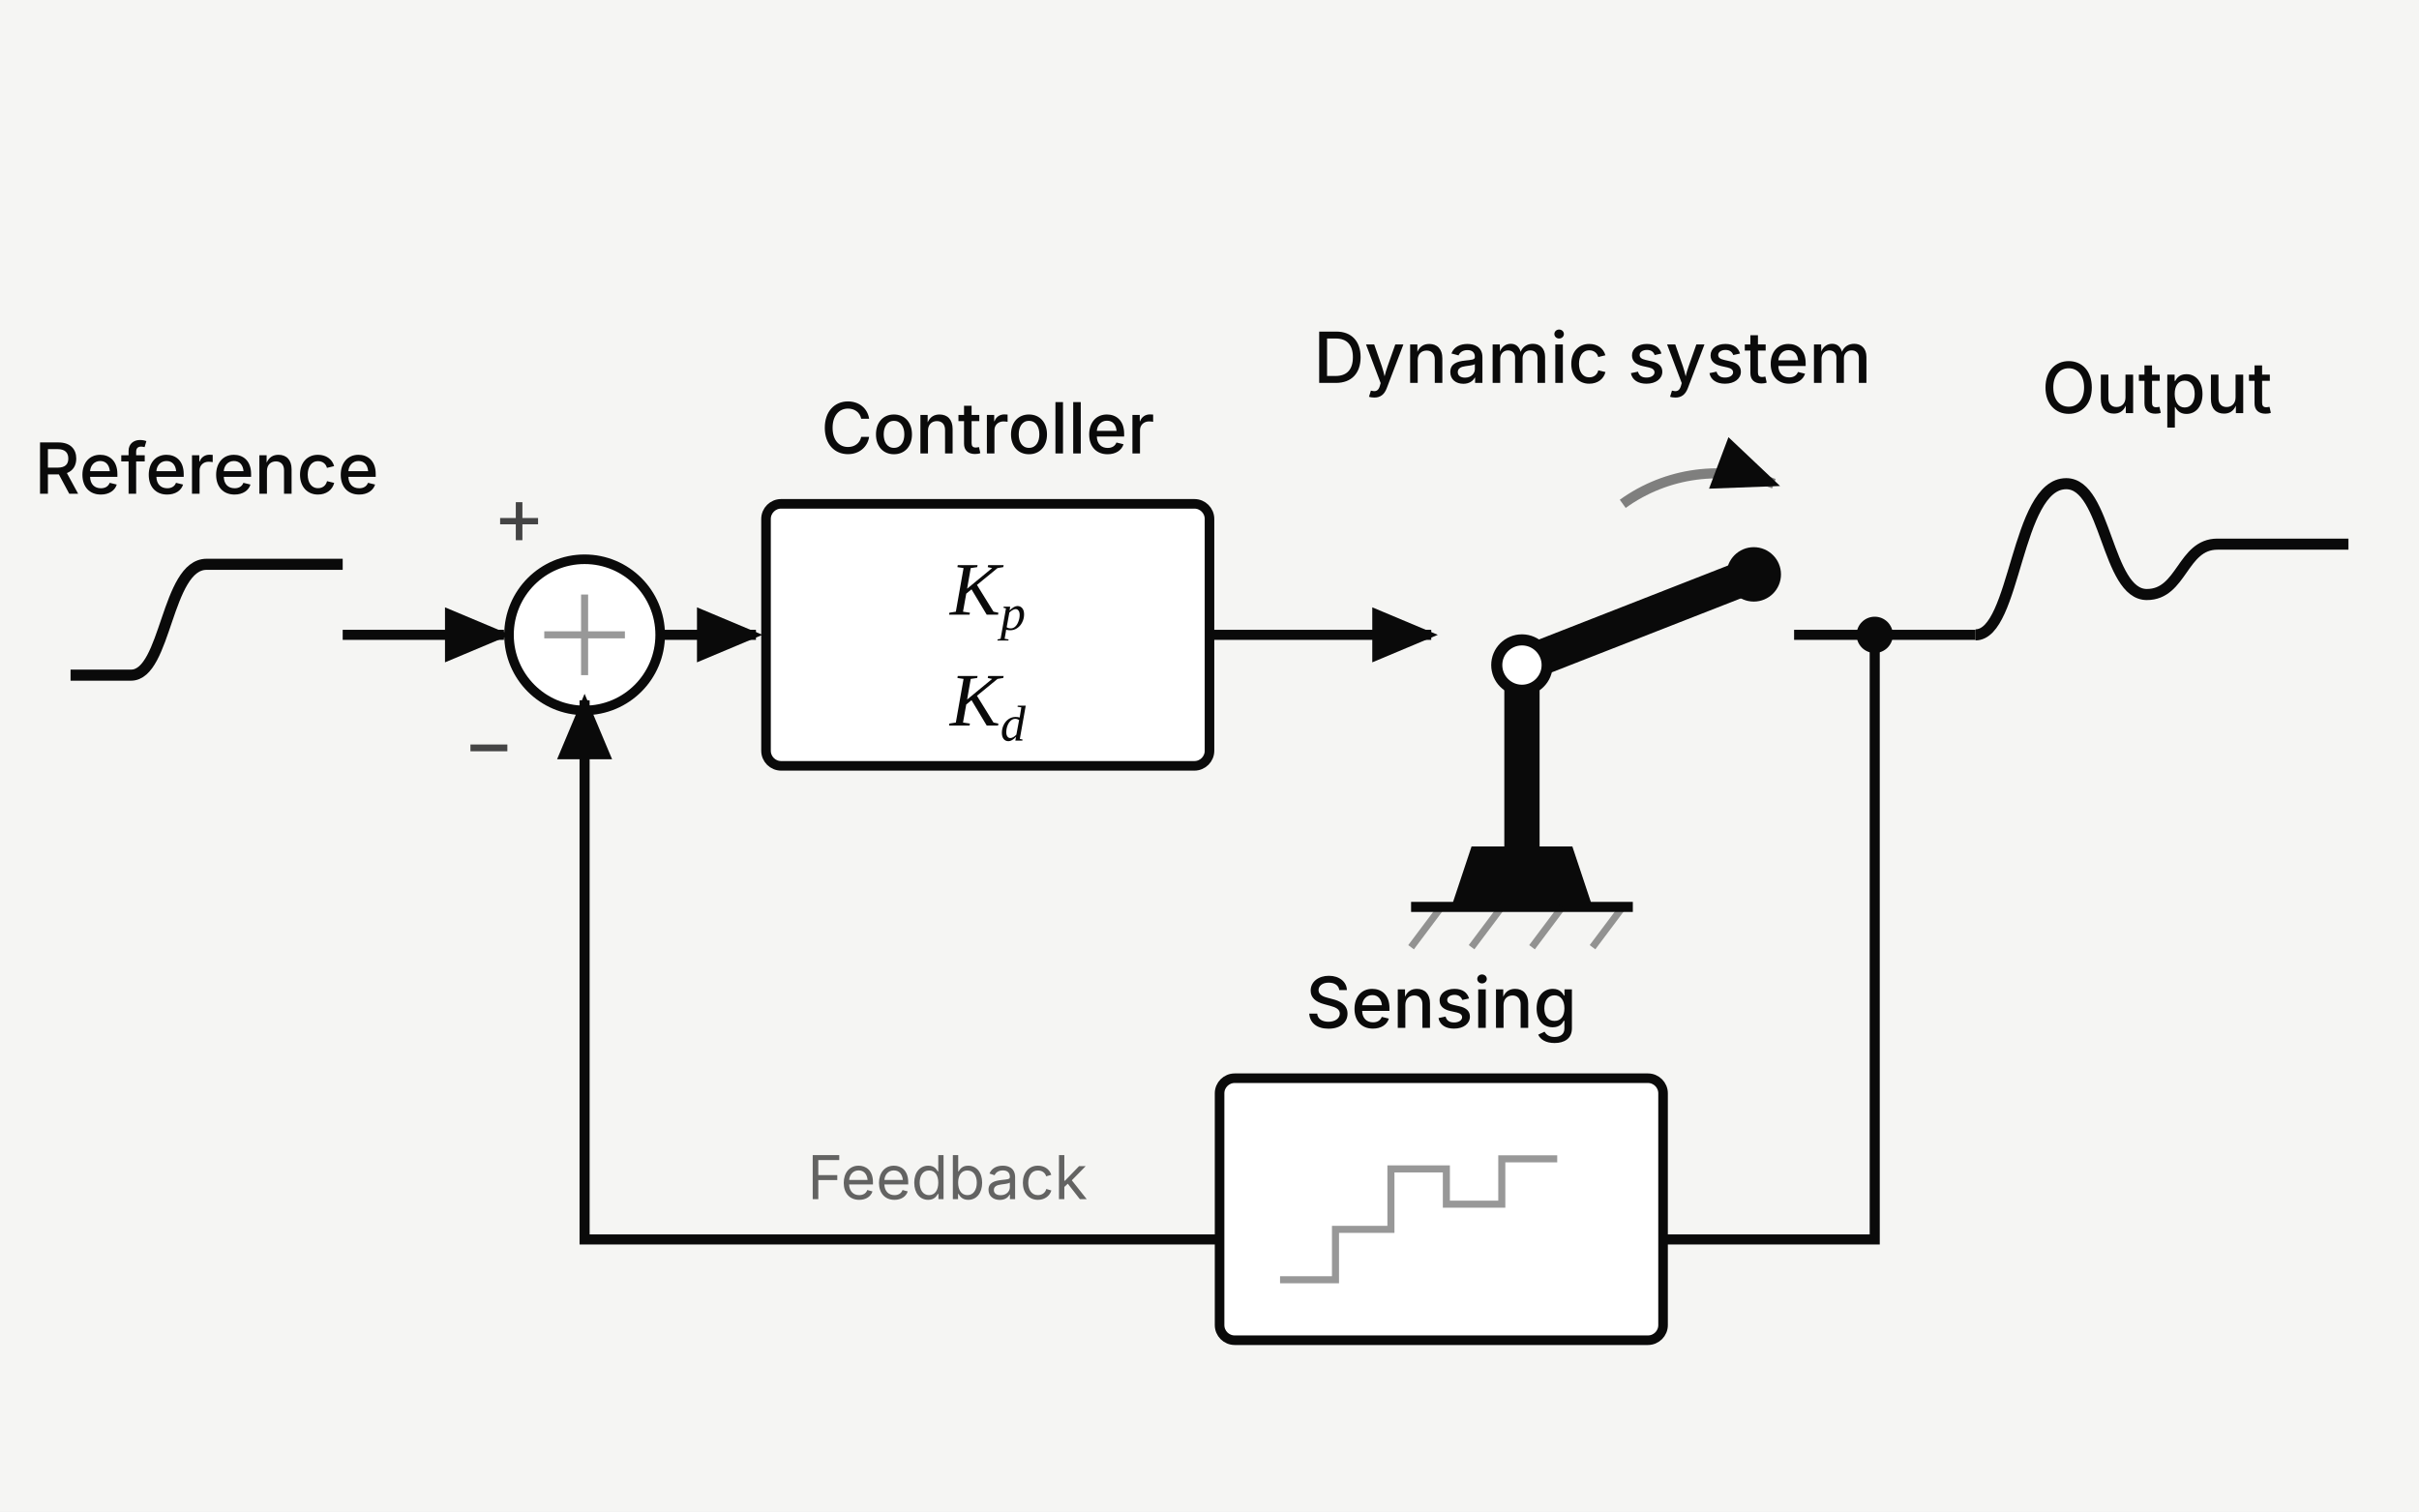
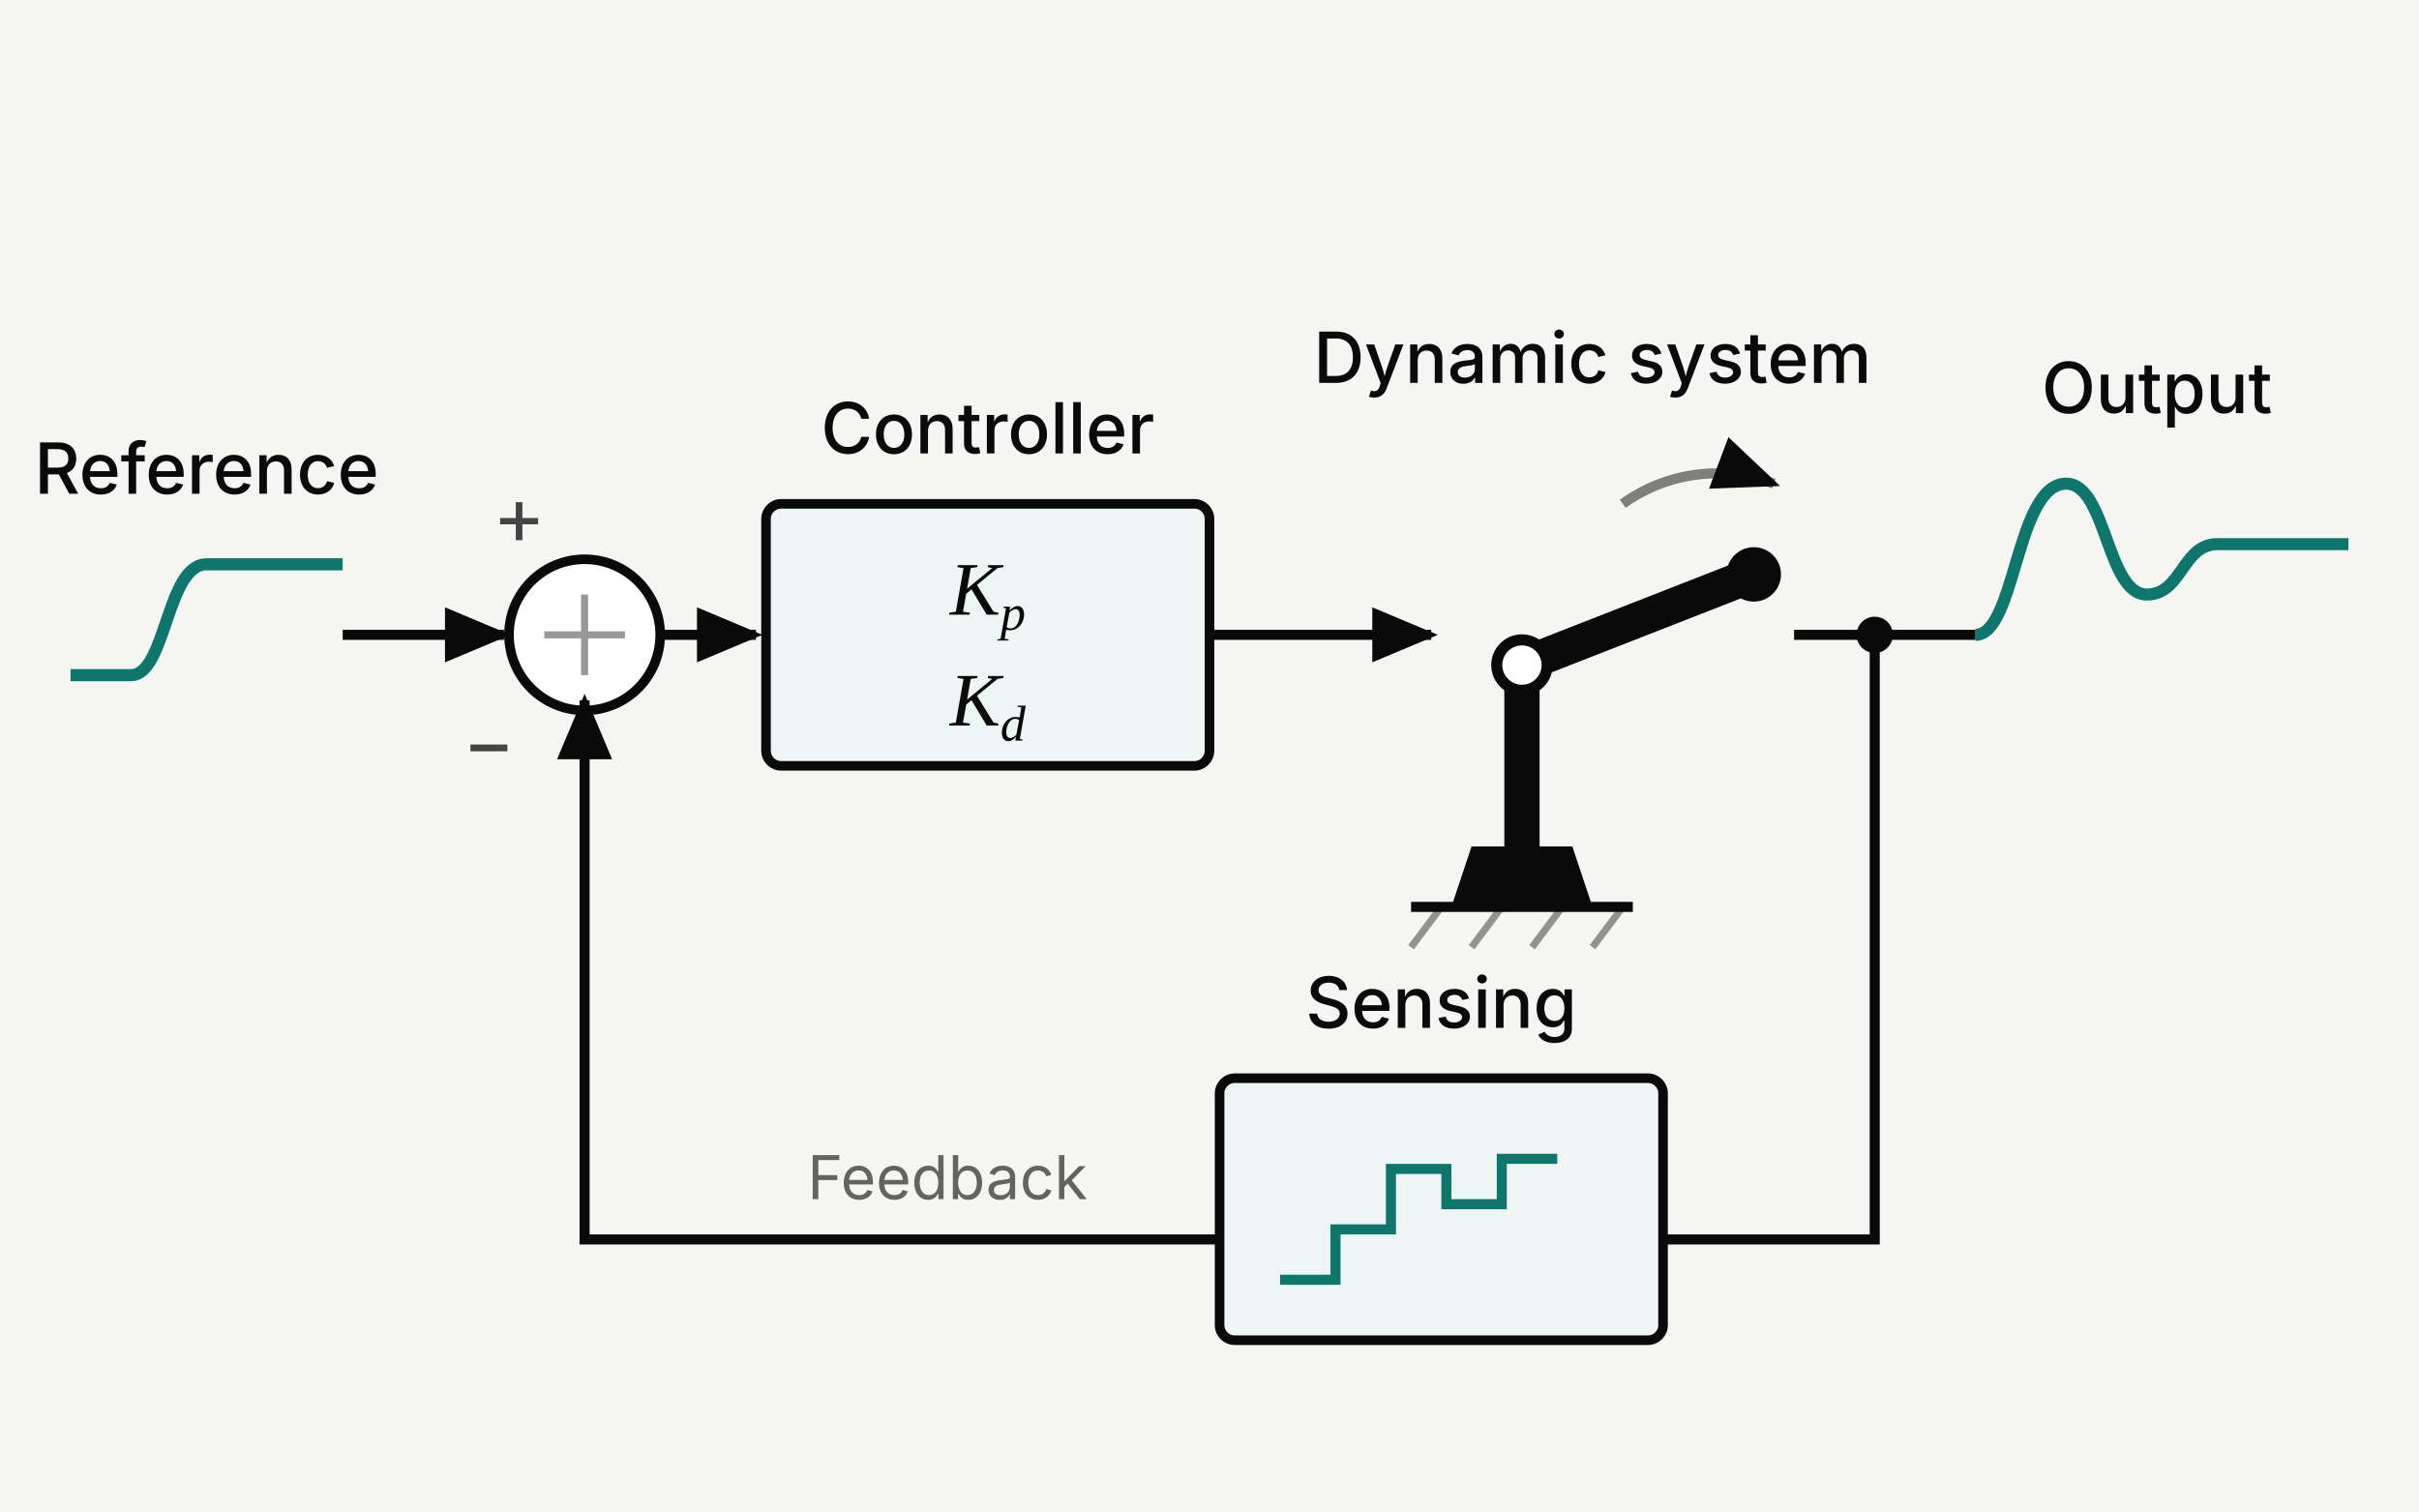
<svg xmlns="http://www.w3.org/2000/svg" viewBox="0 0 480 300" role="img" aria-label="A feedback loop: a reference step into a summing junction, a controller driving a two-link arm, and the output measured by a sampling sensor that feeds back">
  <style>
    .paper { fill: #f5f5f3 }
    .wire  { fill: none; stroke: #0a0a0a; stroke-width: 2; stroke-linecap: butt }
-     .trace { fill: none; stroke: #0a0a0a; stroke-width: 2.2; stroke-linejoin: round }
+     /* Black carries the structure; one accent carries the signals, so the two
+        research figures read as different families at a glance. */
+     .trace { fill: none; stroke: #0f766e; stroke-width: 2.4; stroke-linejoin: round }
+     .held  { fill: none; stroke: #0f766e; stroke-width: 2 }
    .thin  { fill: none; stroke: rgba(10,10,10,.42); stroke-width: 1.4 }
-     .box   { fill: #ffffff; stroke: #0a0a0a; stroke-width: 1.9 }
+     .box   { fill: #eef6f5; stroke: #0a0a0a; stroke-width: 1.9 }
    .name  { font: 500 14px "Pretendard Variable", Pretendard, -apple-system, "Segoe UI", sans-serif;
             fill: #0a0a0a; text-anchor: middle }
    .small { font: 400 12px "Pretendard Variable", Pretendard, -apple-system, "Segoe UI", sans-serif;
             fill: rgba(10,10,10,.62); text-anchor: middle }
    .op    { font: 400 16px "Pretendard Variable", Pretendard, -apple-system, "Segoe UI", sans-serif;
             fill: rgba(10,10,10,.75); text-anchor: middle }
    .gain  { font: italic 15px Georgia, "Times New Roman", serif; fill: #0a0a0a; text-anchor: middle }
    .sub   { font: italic 10px Georgia, "Times New Roman", serif }
  </style>
  <rect class="paper" width="480" height="300" />
  <defs>
    <marker id="ca" viewBox="0 0 10 10" refX="9" refY="5" markerWidth="6.5" markerHeight="6.5" orient="auto-start-reverse">
      <path d="M0 0.8 L10 5 L0 9.2 Z" fill="#0a0a0a" />
    </marker>
  </defs>
  <text class="name" x="41" y="98">Reference</text>
  <path class="trace" d="M14 134 H26 C33 134 33 112 41 112 H68" />
  <path class="wire" marker-end="url(#ca)" d="M68 126 H100" />
  <circle cx="116" cy="126" r="15" fill="#fff" stroke="#0a0a0a" stroke-width="1.9" />
  <path class="thin" d="M108 126 H124 M116 118 V134" />
  <text class="op" x="103" y="108">+</text>
  <text class="op" x="97" y="153">−</text>
  <text class="name" x="196" y="90">Controller</text>
  <path class="wire" marker-end="url(#ca)" d="M131 126 H150" />
  <rect class="box" x="152" y="100" width="88" height="52" rx="3" />
  <text class="gain" x="196" y="122">K<tspan class="sub" dy="3">p</tspan>
  </text>
  <text class="gain" x="196" y="144">K<tspan class="sub" dy="3">d</tspan>
  </text>
  <text class="name" x="316" y="76">Dynamic system</text>
  <path class="wire" marker-end="url(#ca)" d="M240 126 H284" />
  <g>
    <path d="M302 168 L302 132 L348 114" fill="none" stroke="#0a0a0a" stroke-width="7" stroke-linejoin="round" stroke-linecap="round" />
    <path d="M292 168 H312 L316 180 H288 Z" fill="#0a0a0a" />
    <path d="M280 180 H324" stroke="#0a0a0a" stroke-width="2" fill="none" />
    <path class="thin" d="M286 180 l-6 8 M298 180 l-6 8 M310 180 l-6 8 M322 180 l-6 8" />
    <circle cx="302" cy="132" r="5" fill="#fff" stroke="#0a0a0a" stroke-width="2.2" />
    <circle cx="348" cy="114" r="5.4" fill="#0a0a0a" />
    <path d="M322 100 A 32 32 0 0 1 352 96" fill="none" stroke="rgba(10,10,10,.5)" stroke-width="2" marker-end="url(#ca)" />
  </g>
  <text class="name" x="428" y="82">Output</text>
  <path class="wire" d="M356 126 H392" />
  <path class="trace" d="M392 126 C 400 126 400 96 410 96 C 418 96 418 118 426 118 C 433 118 433 108 440 108 H466" />
  <circle cx="372" cy="126" r="3.6" fill="#0a0a0a" />
  <text class="name" x="286" y="204">Sensing</text>
  <path class="wire" d="M372 126 V246 H330" />
  <rect class="box" x="242" y="214" width="88" height="52" rx="3" />
-   <path class="thin" d="M254 254 h11 v-10 h11 v-12 h11 v7 h11 v-9 h11" />
+   <path class="held" d="M254 254 h11 v-10 h11 v-12 h11 v7 h11 v-9 h11" />
  <path class="wire" marker-end="url(#ca)" d="M242 246 H116 V139" />
  <text class="small" x="188" y="238">Feedback</text>
</svg>
